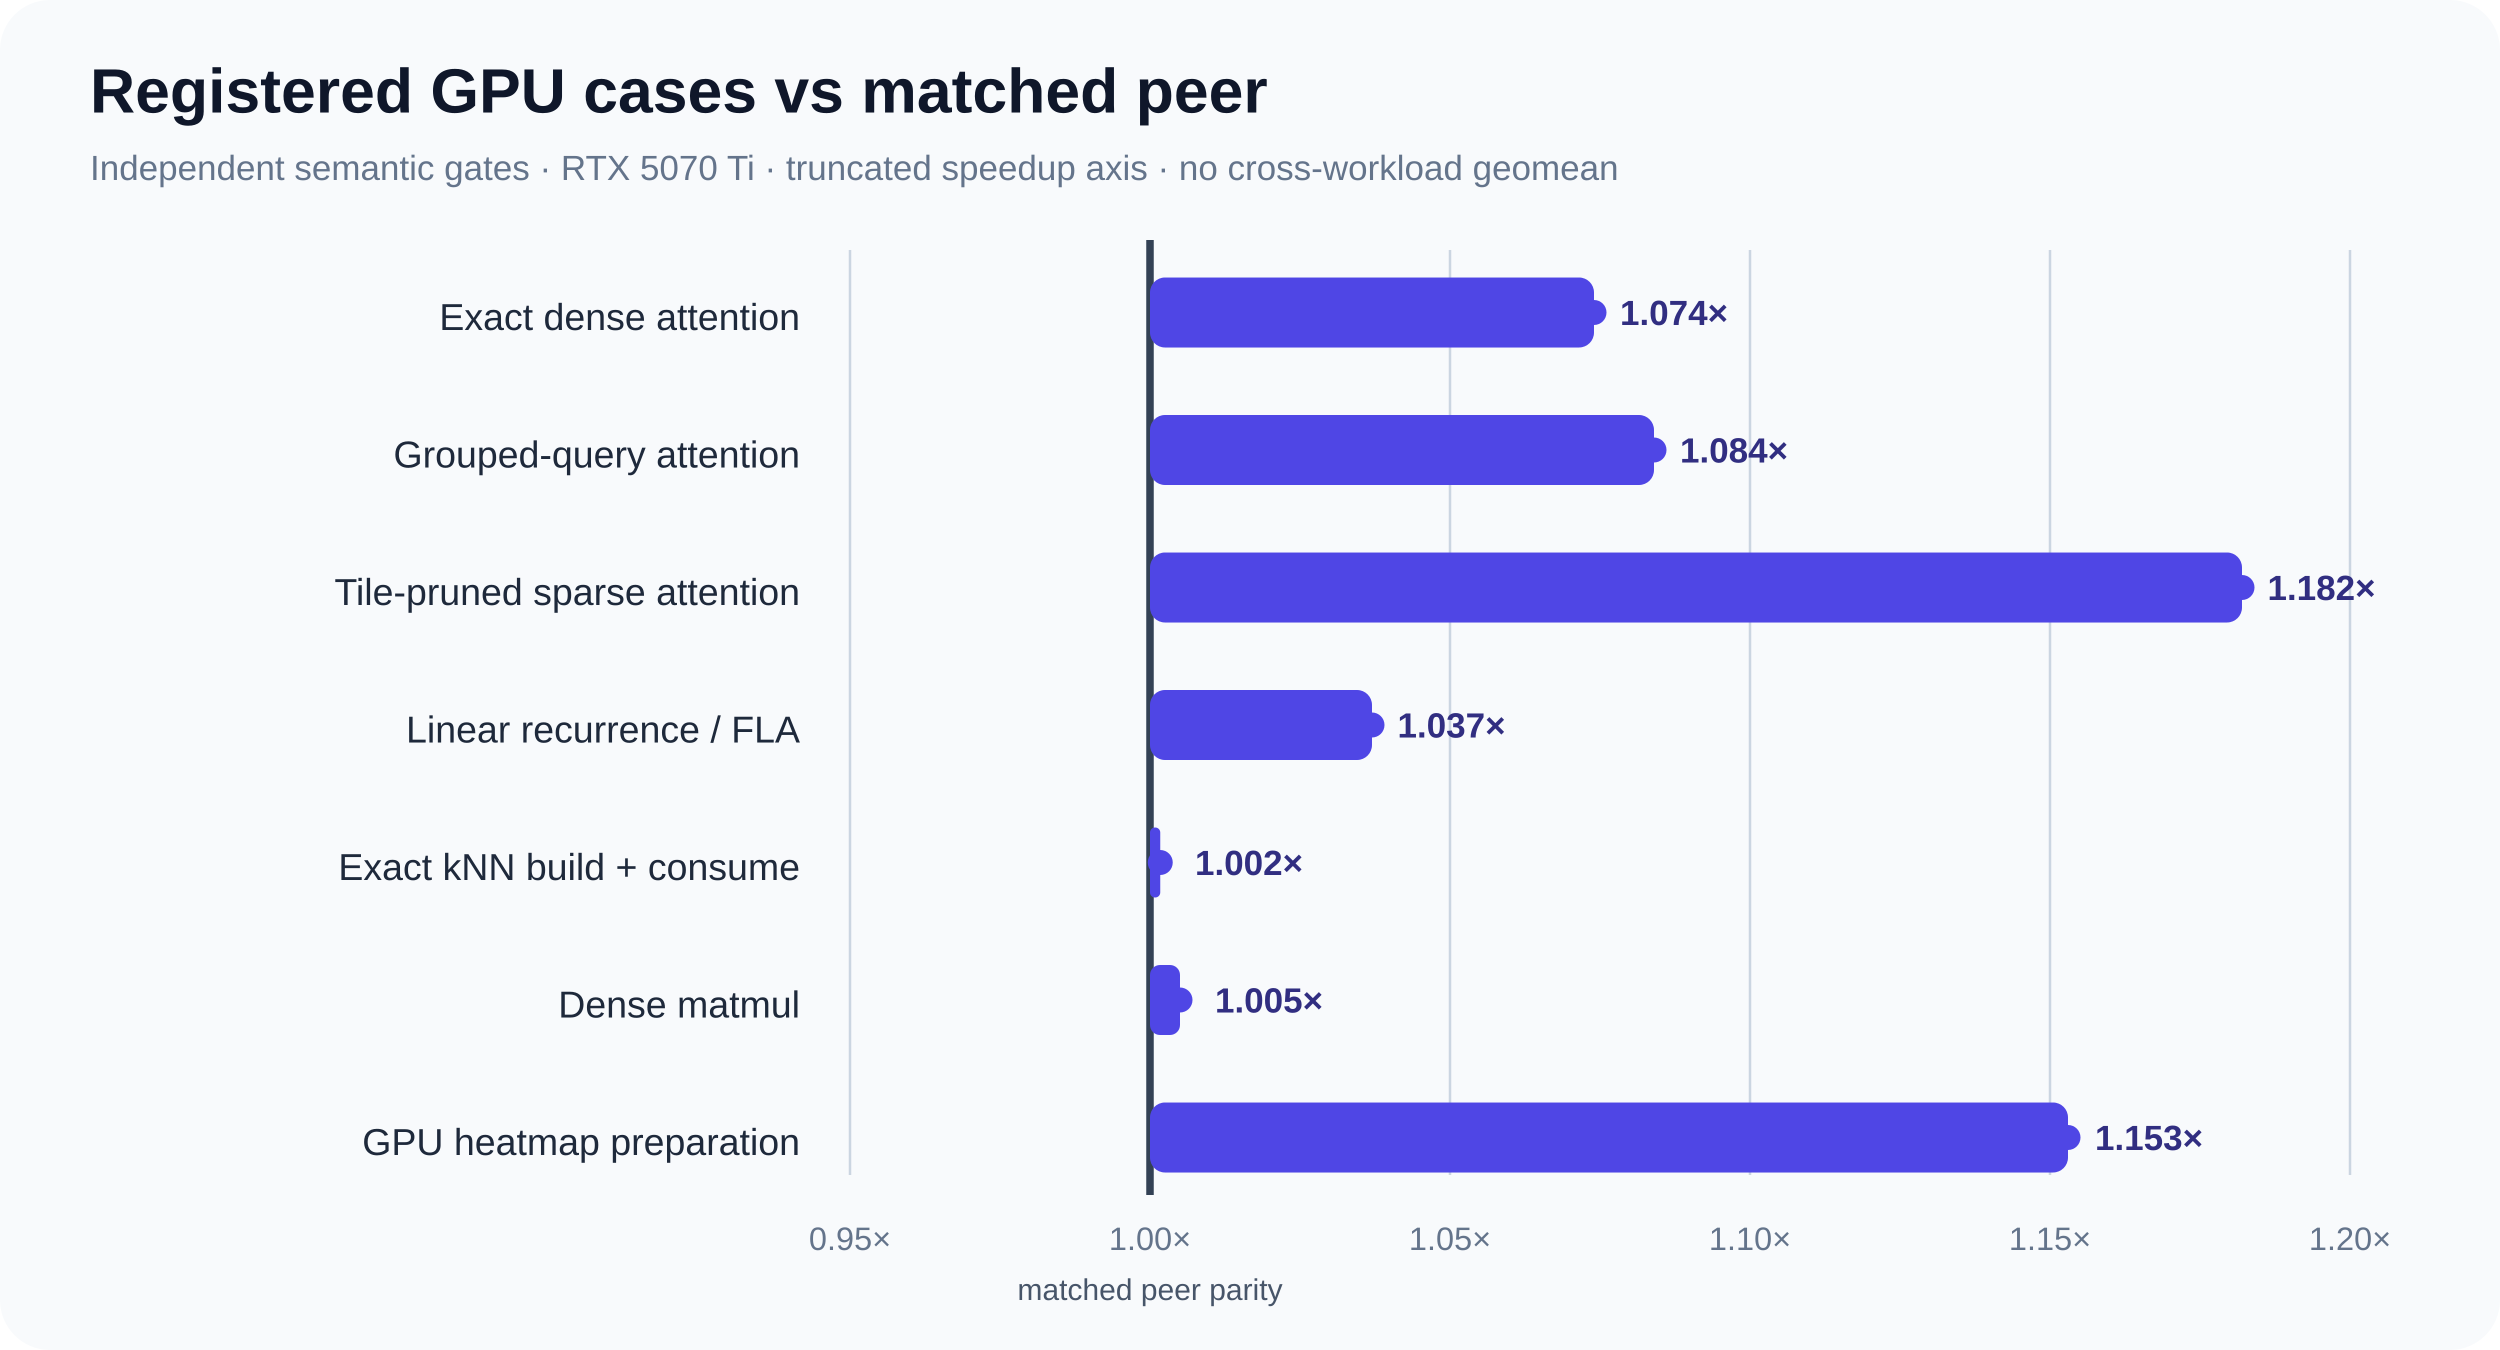
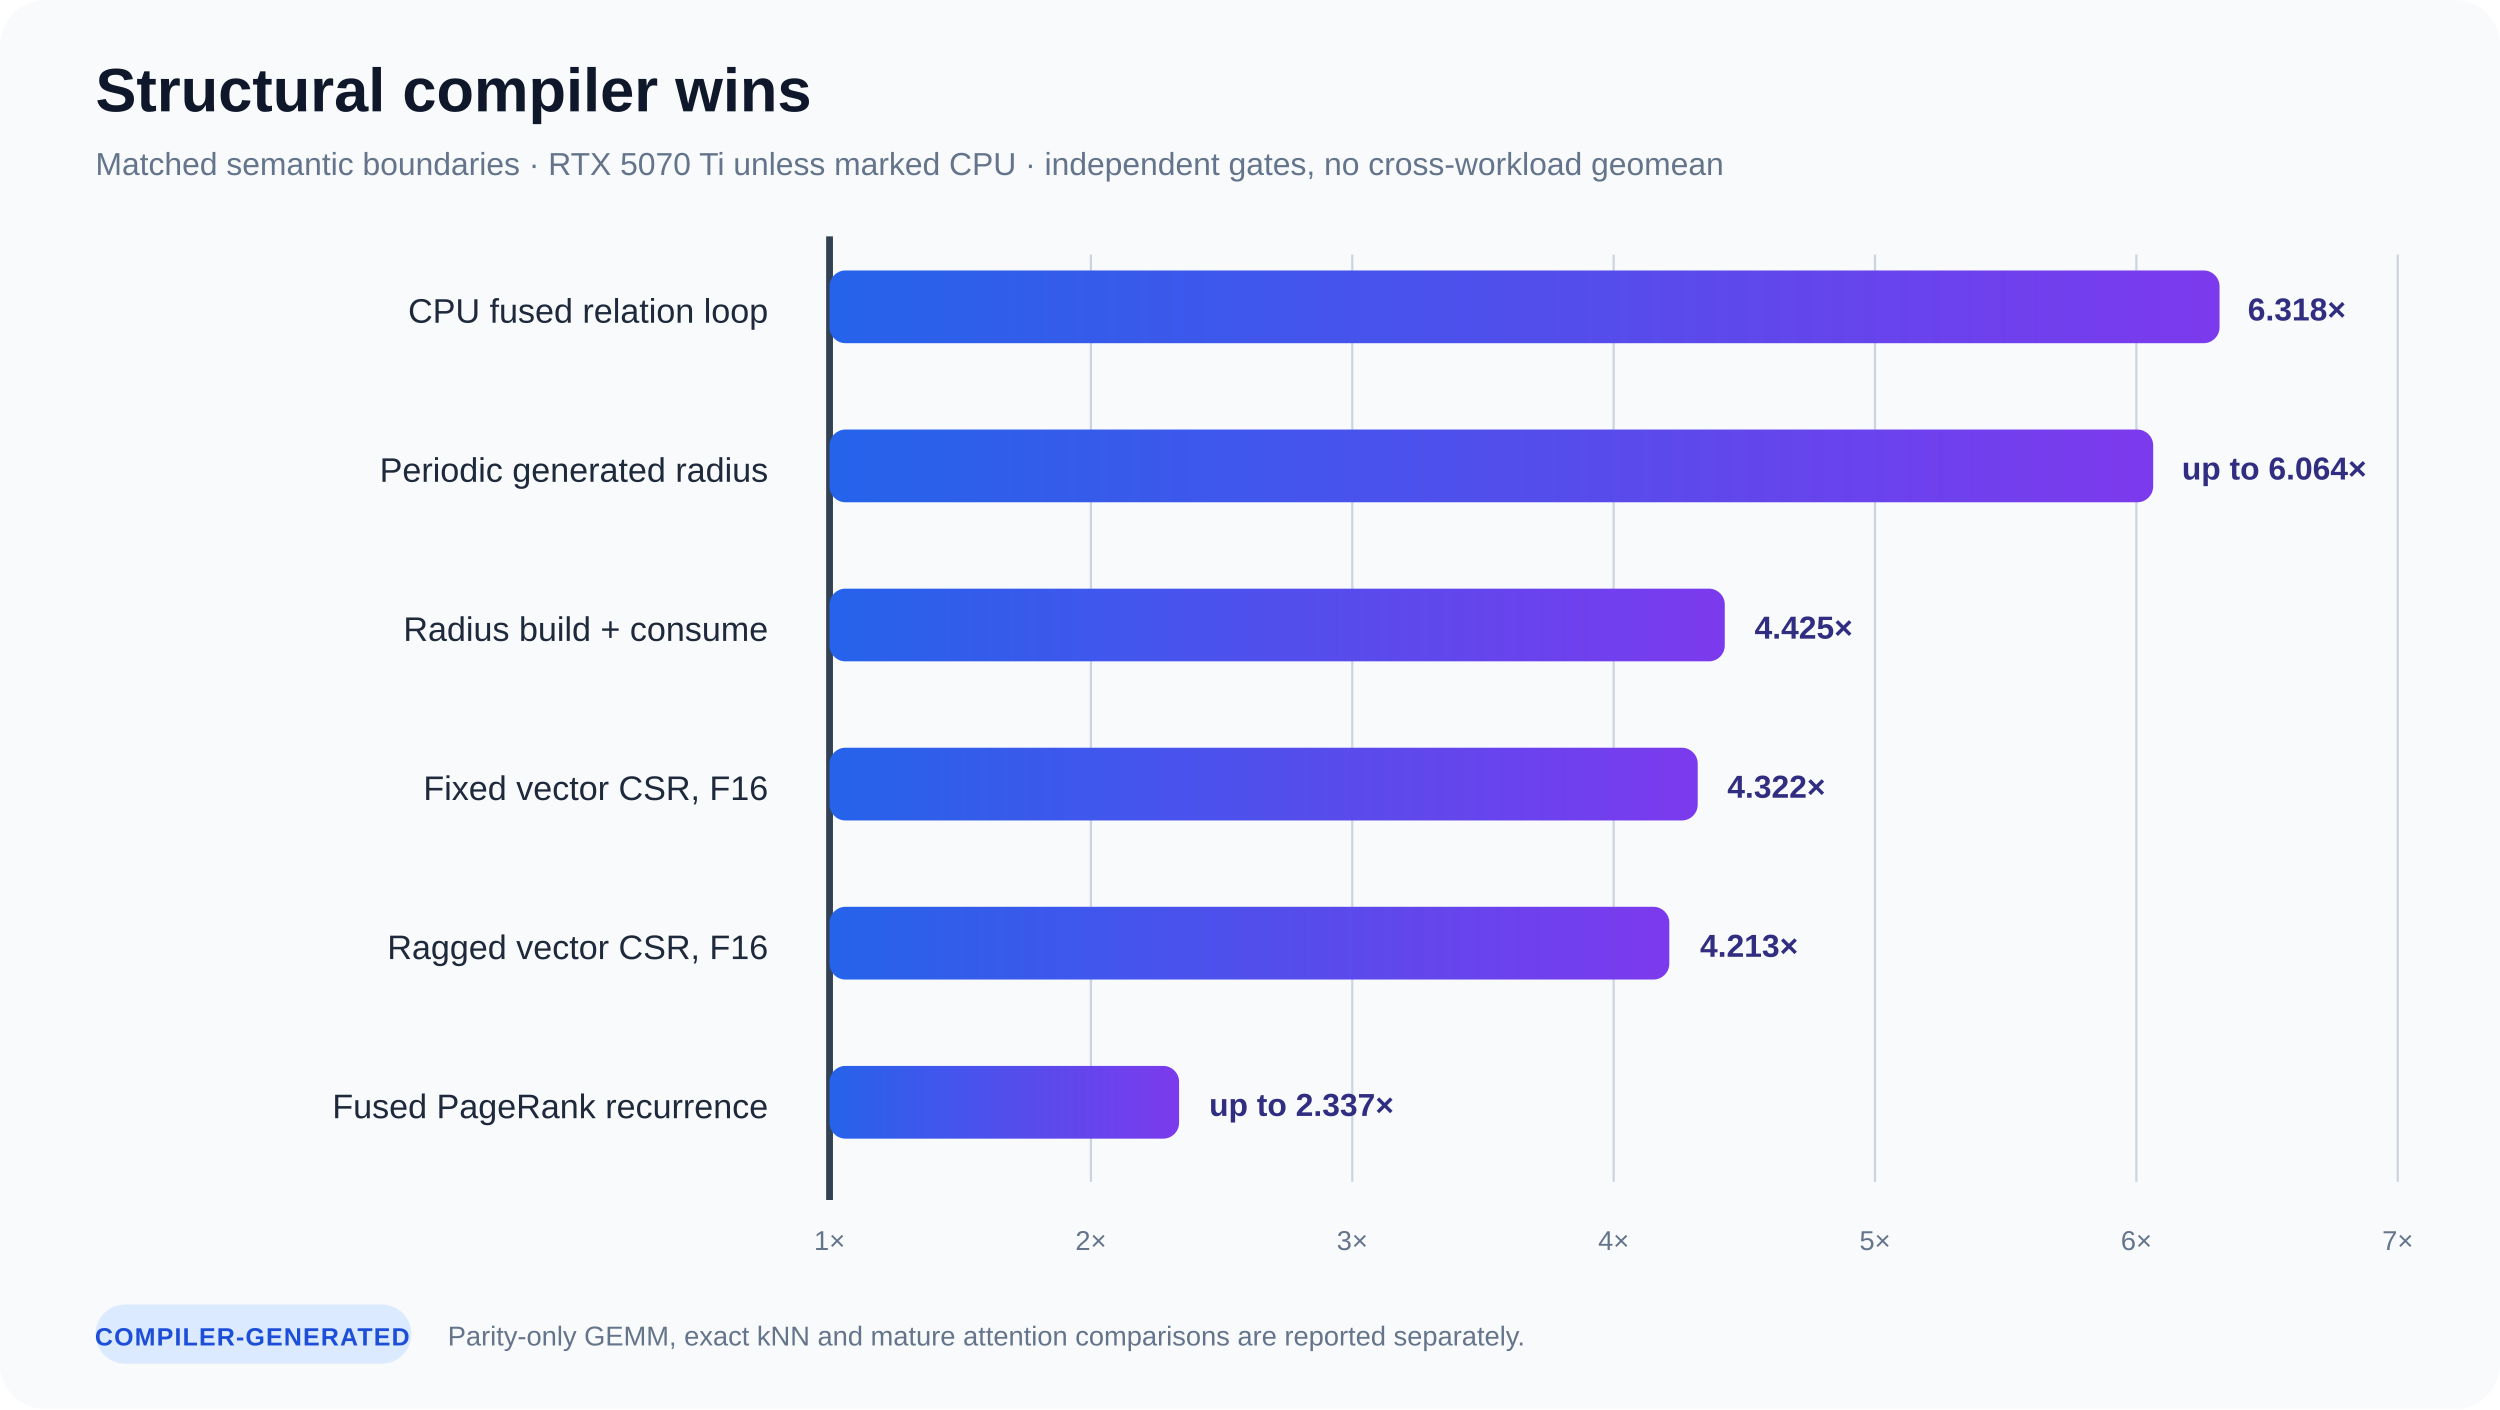
- <svg xmlns="http://www.w3.org/2000/svg" width="1000" height="540" viewBox="0 0 1000 540" role="img" aria-labelledby="title desc">
-   <rect width="1000" height="540" rx="20" fill="#f8fafc" />
-   <text x="36" y="45" font-family="Arial, sans-serif" font-size="25" font-weight="700" fill="#0f172a">Registered GPU cases vs matched peer</text>
-   <text x="36" y="72" font-family="Arial, sans-serif" font-size="14" fill="#64748b">Independent semantic gates · RTX 5070 Ti · truncated speedup axis · no cross-workload geomean</text>
+ <svg xmlns="http://www.w3.org/2000/svg" width="1100" height="620" viewBox="0 0 1100 620" role="img" aria-labelledby="title desc">
+   <defs>
+     <linearGradient id="bar" x1="0" x2="1">
+       <stop offset="0" stop-color="#2563eb" />
+       <stop offset="1" stop-color="#7c3aed" />
+     </linearGradient>
+     <style>
+       .title{font:700 27px Arial,sans-serif;fill:#0f172a}.sub{font:14px Arial,sans-serif;fill:#64748b}
+       .label{font:15px Arial,sans-serif;fill:#1e293b}.tick{font:12px Arial,sans-serif;fill:#64748b}
+       .value{font:700 14px Arial,sans-serif;fill:#312e81}.tag{font:700 11px Arial,sans-serif;fill:#1d4ed8;letter-spacing:.5px}
+     </style>
+   </defs>
+   <rect width="1100" height="620" rx="20" fill="#f8fafc" />
+   <text x="42" y="49" class="title">Structural compiler wins</text>
+   <text x="42" y="77" class="sub">Matched semantic boundaries · RTX 5070 Ti unless marked CPU · independent gates, no cross-workload geomean</text>
  <g stroke="#cbd5e1" stroke-width="1">
-     <path d="M340 100v370M460 100v370M580 100v370M700 100v370M820 100v370M940 100v370" />
+     <path d="M365 112v408M480 112v408M595 112v408M710 112v408M825 112v408M940 112v408M1055 112v408" />
  </g>
-   <path d="M460 96v382" stroke="#334155" stroke-width="3" />
-   <g font-family="Arial, sans-serif" font-size="13" fill="#64748b" text-anchor="middle">
-     <text x="340" y="500">0.95×</text>
-     <text x="460" y="500">1.00×</text>
-     <text x="580" y="500">1.05×</text>
-     <text x="700" y="500">1.10×</text>
-     <text x="820" y="500">1.15×</text>
-     <text x="940" y="500">1.20×</text>
+   <path d="M365 104v424" stroke="#334155" stroke-width="3" />
+   <g class="tick" text-anchor="middle">
+     <text x="365" y="550">1×</text>
+     <text x="480" y="550">2×</text>
+     <text x="595" y="550">3×</text>
+     <text x="710" y="550">4×</text>
+     <text x="825" y="550">5×</text>
+     <text x="940" y="550">6×</text>
+     <text x="1055" y="550">7×</text>
  </g>
-   <text x="460" y="520" font-family="Arial, sans-serif" font-size="12" text-anchor="middle" fill="#475569">matched peer parity</text>
-   <g font-family="Arial, sans-serif" font-size="15" fill="#1e293b" text-anchor="end">
-     <text x="320" y="132">Exact dense attention</text>
-     <text x="320" y="187">Grouped-query attention</text>
-     <text x="320" y="242">Tile-pruned sparse attention</text>
-     <text x="320" y="297">Linear recurrence / FLA</text>
-     <text x="320" y="352">Exact kNN build + consume</text>
-     <text x="320" y="407">Dense matmul</text>
-     <text x="320" y="462">GPU heatmap preparation</text>
+   <g class="label" text-anchor="end">
+     <text x="338" y="142">CPU fused relation loop</text>
+     <text x="338" y="212">Periodic generated radius</text>
+     <text x="338" y="282">Radius build + consume</text>
+     <text x="338" y="352">Fixed vector CSR, F16</text>
+     <text x="338" y="422">Ragged vector CSR, F16</text>
+     <text x="338" y="492">Fused PageRank recurrence</text>
  </g>
-   <g fill="#4f46e5">
-     <rect x="460" y="111" width="177.6" height="28" rx="6" />
-     <rect x="460" y="166" width="201.6" height="28" rx="6" />
-     <rect x="460" y="221" width="436.8" height="28" rx="6" />
-     <rect x="460" y="276" width="88.8" height="28" rx="6" />
-     <rect x="460" y="331" width="4.1" height="28" rx="2" />
-     <rect x="460" y="386" width="12" height="28" rx="4" />
-     <rect x="460" y="441" width="367.2" height="28" rx="6" />
+   <g fill="url(#bar)">
+     <rect x="365" y="119" width="611.6" height="32" rx="7" />
+     <rect x="365" y="189" width="582.4" height="32" rx="7" />
+     <rect x="365" y="259" width="393.9" height="32" rx="7" />
+     <rect x="365" y="329" width="382.0" height="32" rx="7" />
+     <rect x="365" y="399" width="369.5" height="32" rx="7" />
+     <rect x="365" y="469" width="153.8" height="32" rx="7" />
  </g>
-   <g fill="#4f46e5">
-     <circle cx="637.6" cy="125" r="5" />
-     <circle cx="661.6" cy="180" r="5" />
-     <circle cx="896.8" cy="235" r="5" />
-     <circle cx="548.8" cy="290" r="5" />
-     <circle cx="464.1" cy="345" r="5" />
-     <circle cx="472" cy="400" r="5" />
-     <circle cx="827.2" cy="455" r="5" />
+   <g class="value">
+     <text x="989" y="141">6.318×</text>
+     <text x="960" y="211">up to 6.064×</text>
+     <text x="772" y="281">4.425×</text>
+     <text x="760" y="351">4.322×</text>
+     <text x="748" y="421">4.213×</text>
+     <text x="532" y="491">up to 2.337×</text>
  </g>
-   <g font-family="Arial, sans-serif" font-size="14" font-weight="700" fill="#312e81">
-     <text x="648" y="130">1.074×</text>
-     <text x="672" y="185">1.084×</text>
-     <text x="907" y="240">1.182×</text>
-     <text x="559" y="295">1.037×</text>
-     <text x="478" y="350">1.002×</text>
-     <text x="486" y="405">1.005×</text>
-     <text x="838" y="460">1.153×</text>
+   <g>
+     <rect x="42" y="574" width="139" height="26" rx="13" fill="#dbeafe" />
+     <text x="111" y="592" text-anchor="middle" class="tag">COMPILER-GENERATED</text>
+     <text x="197" y="592" class="tick">Parity-only GEMM, exact kNN and mature attention comparisons are reported separately.</text>
  </g>
</svg>
